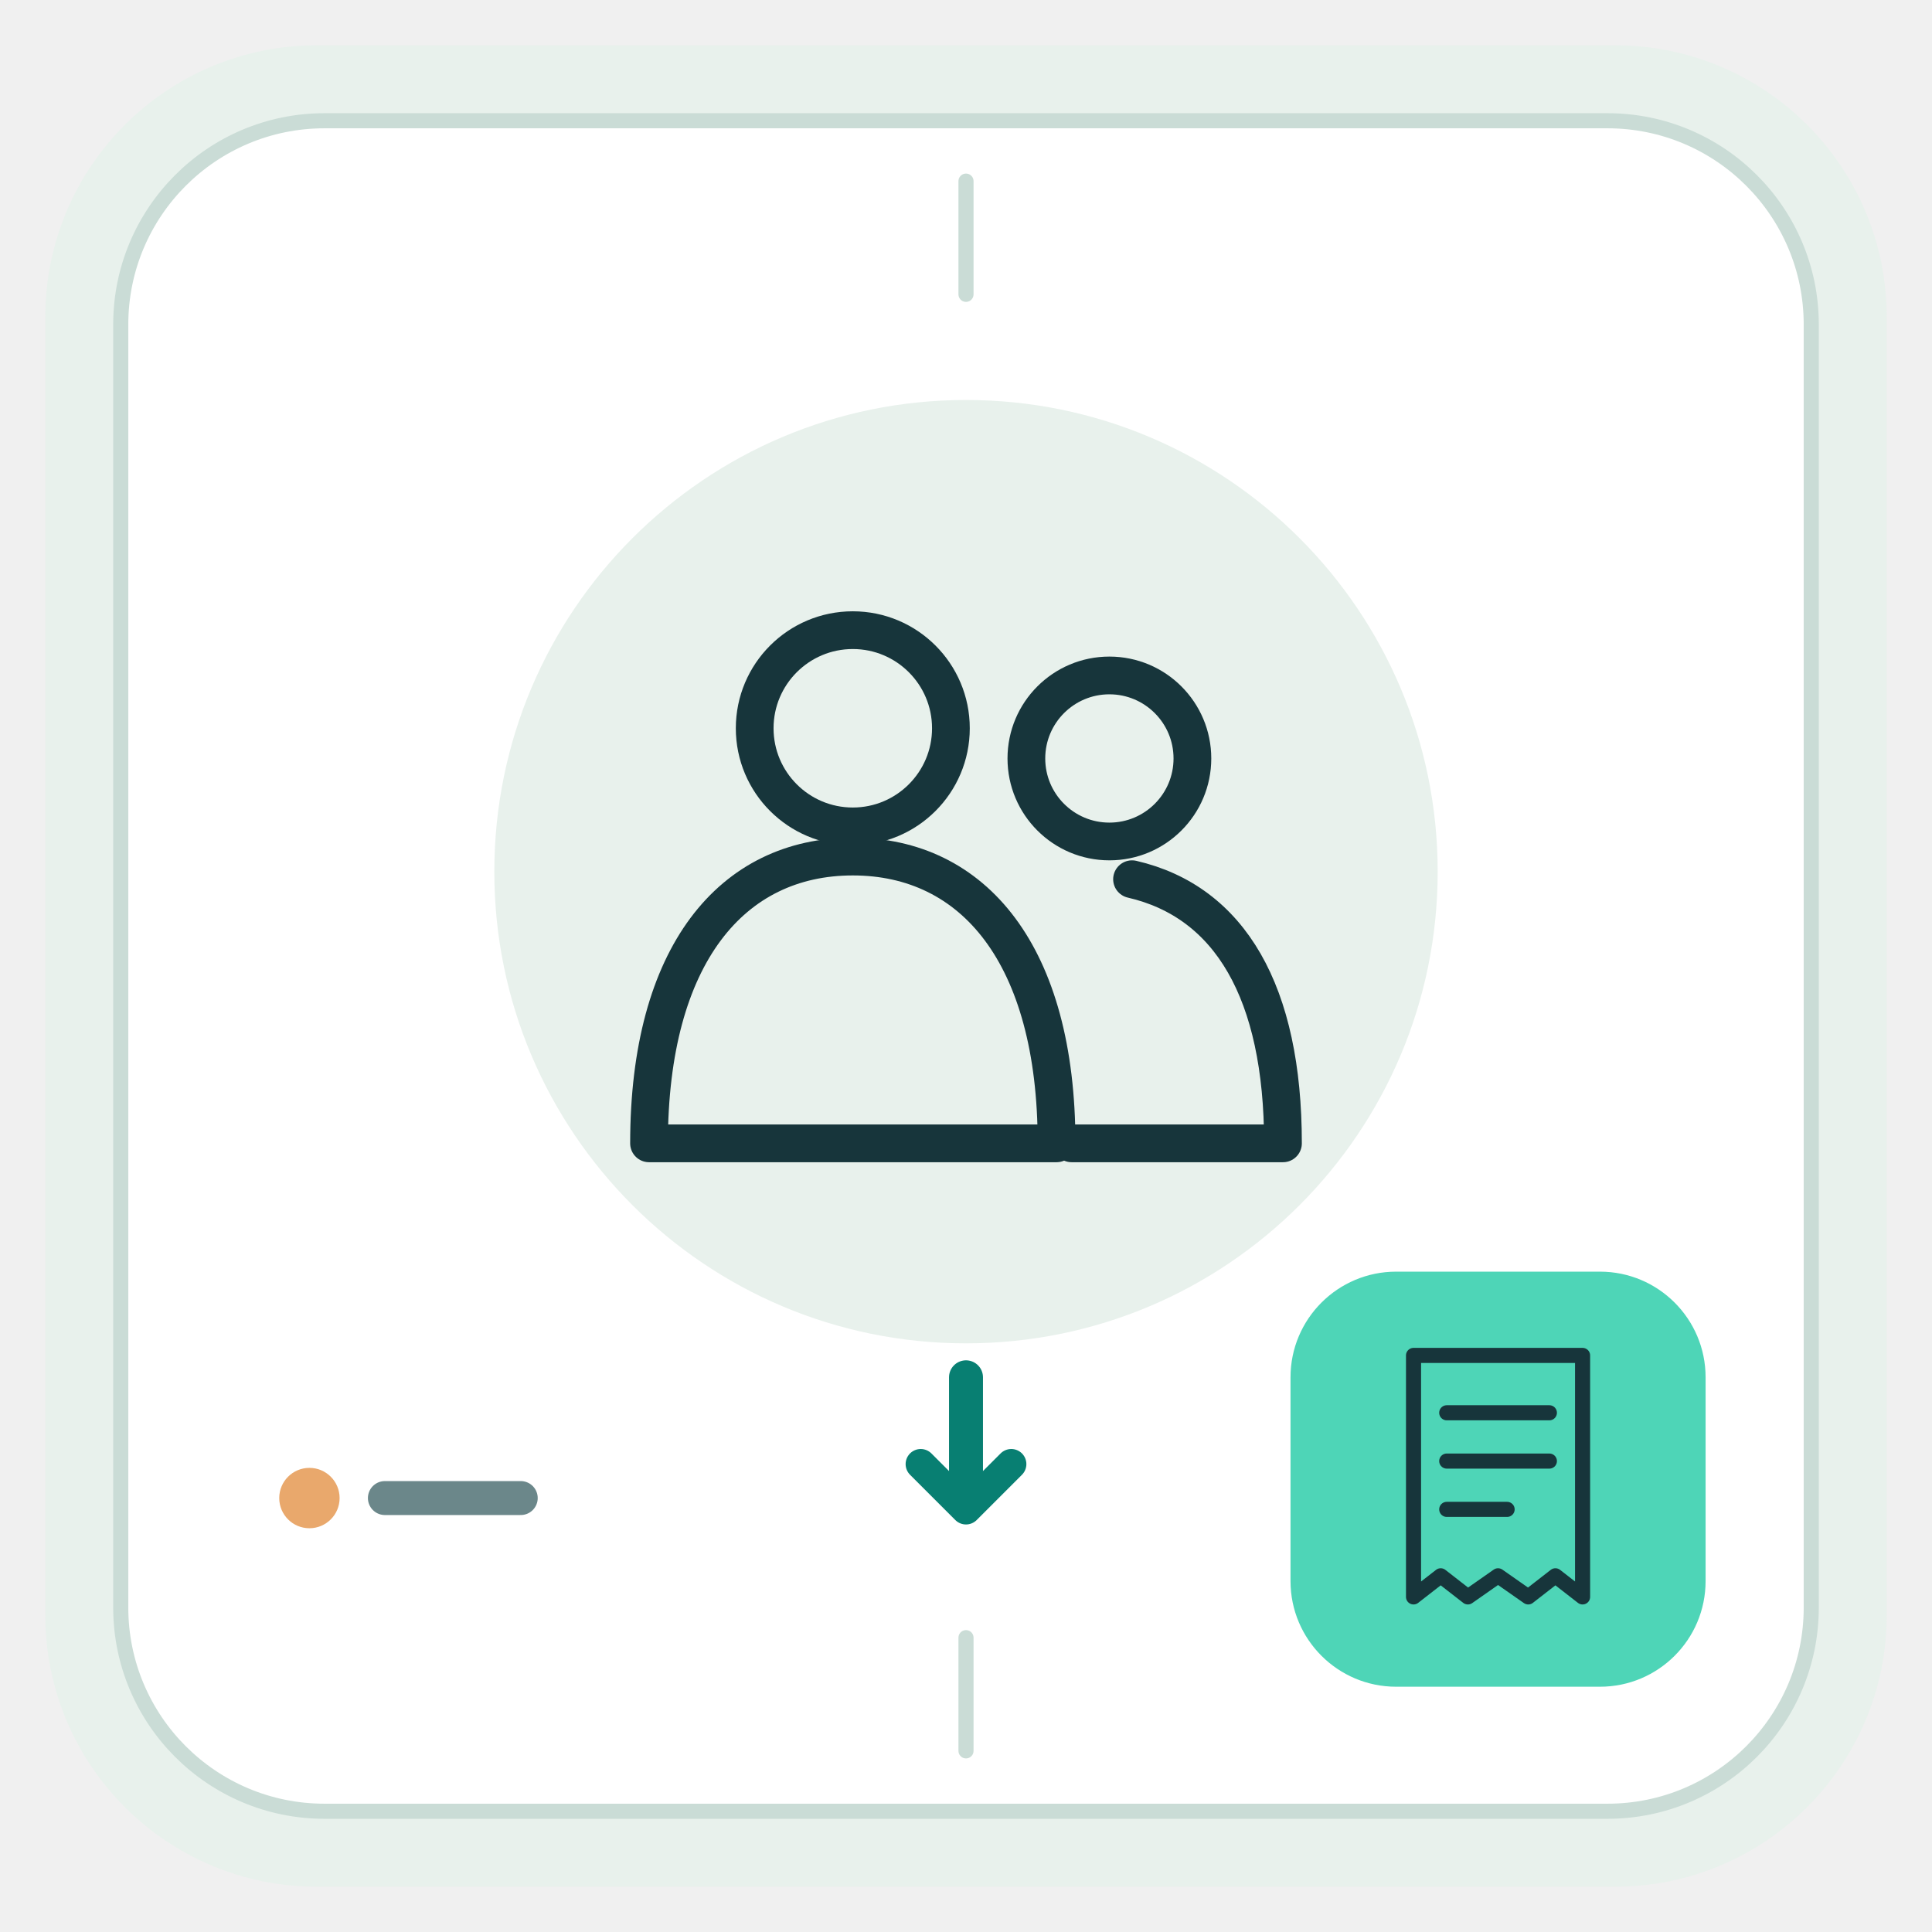
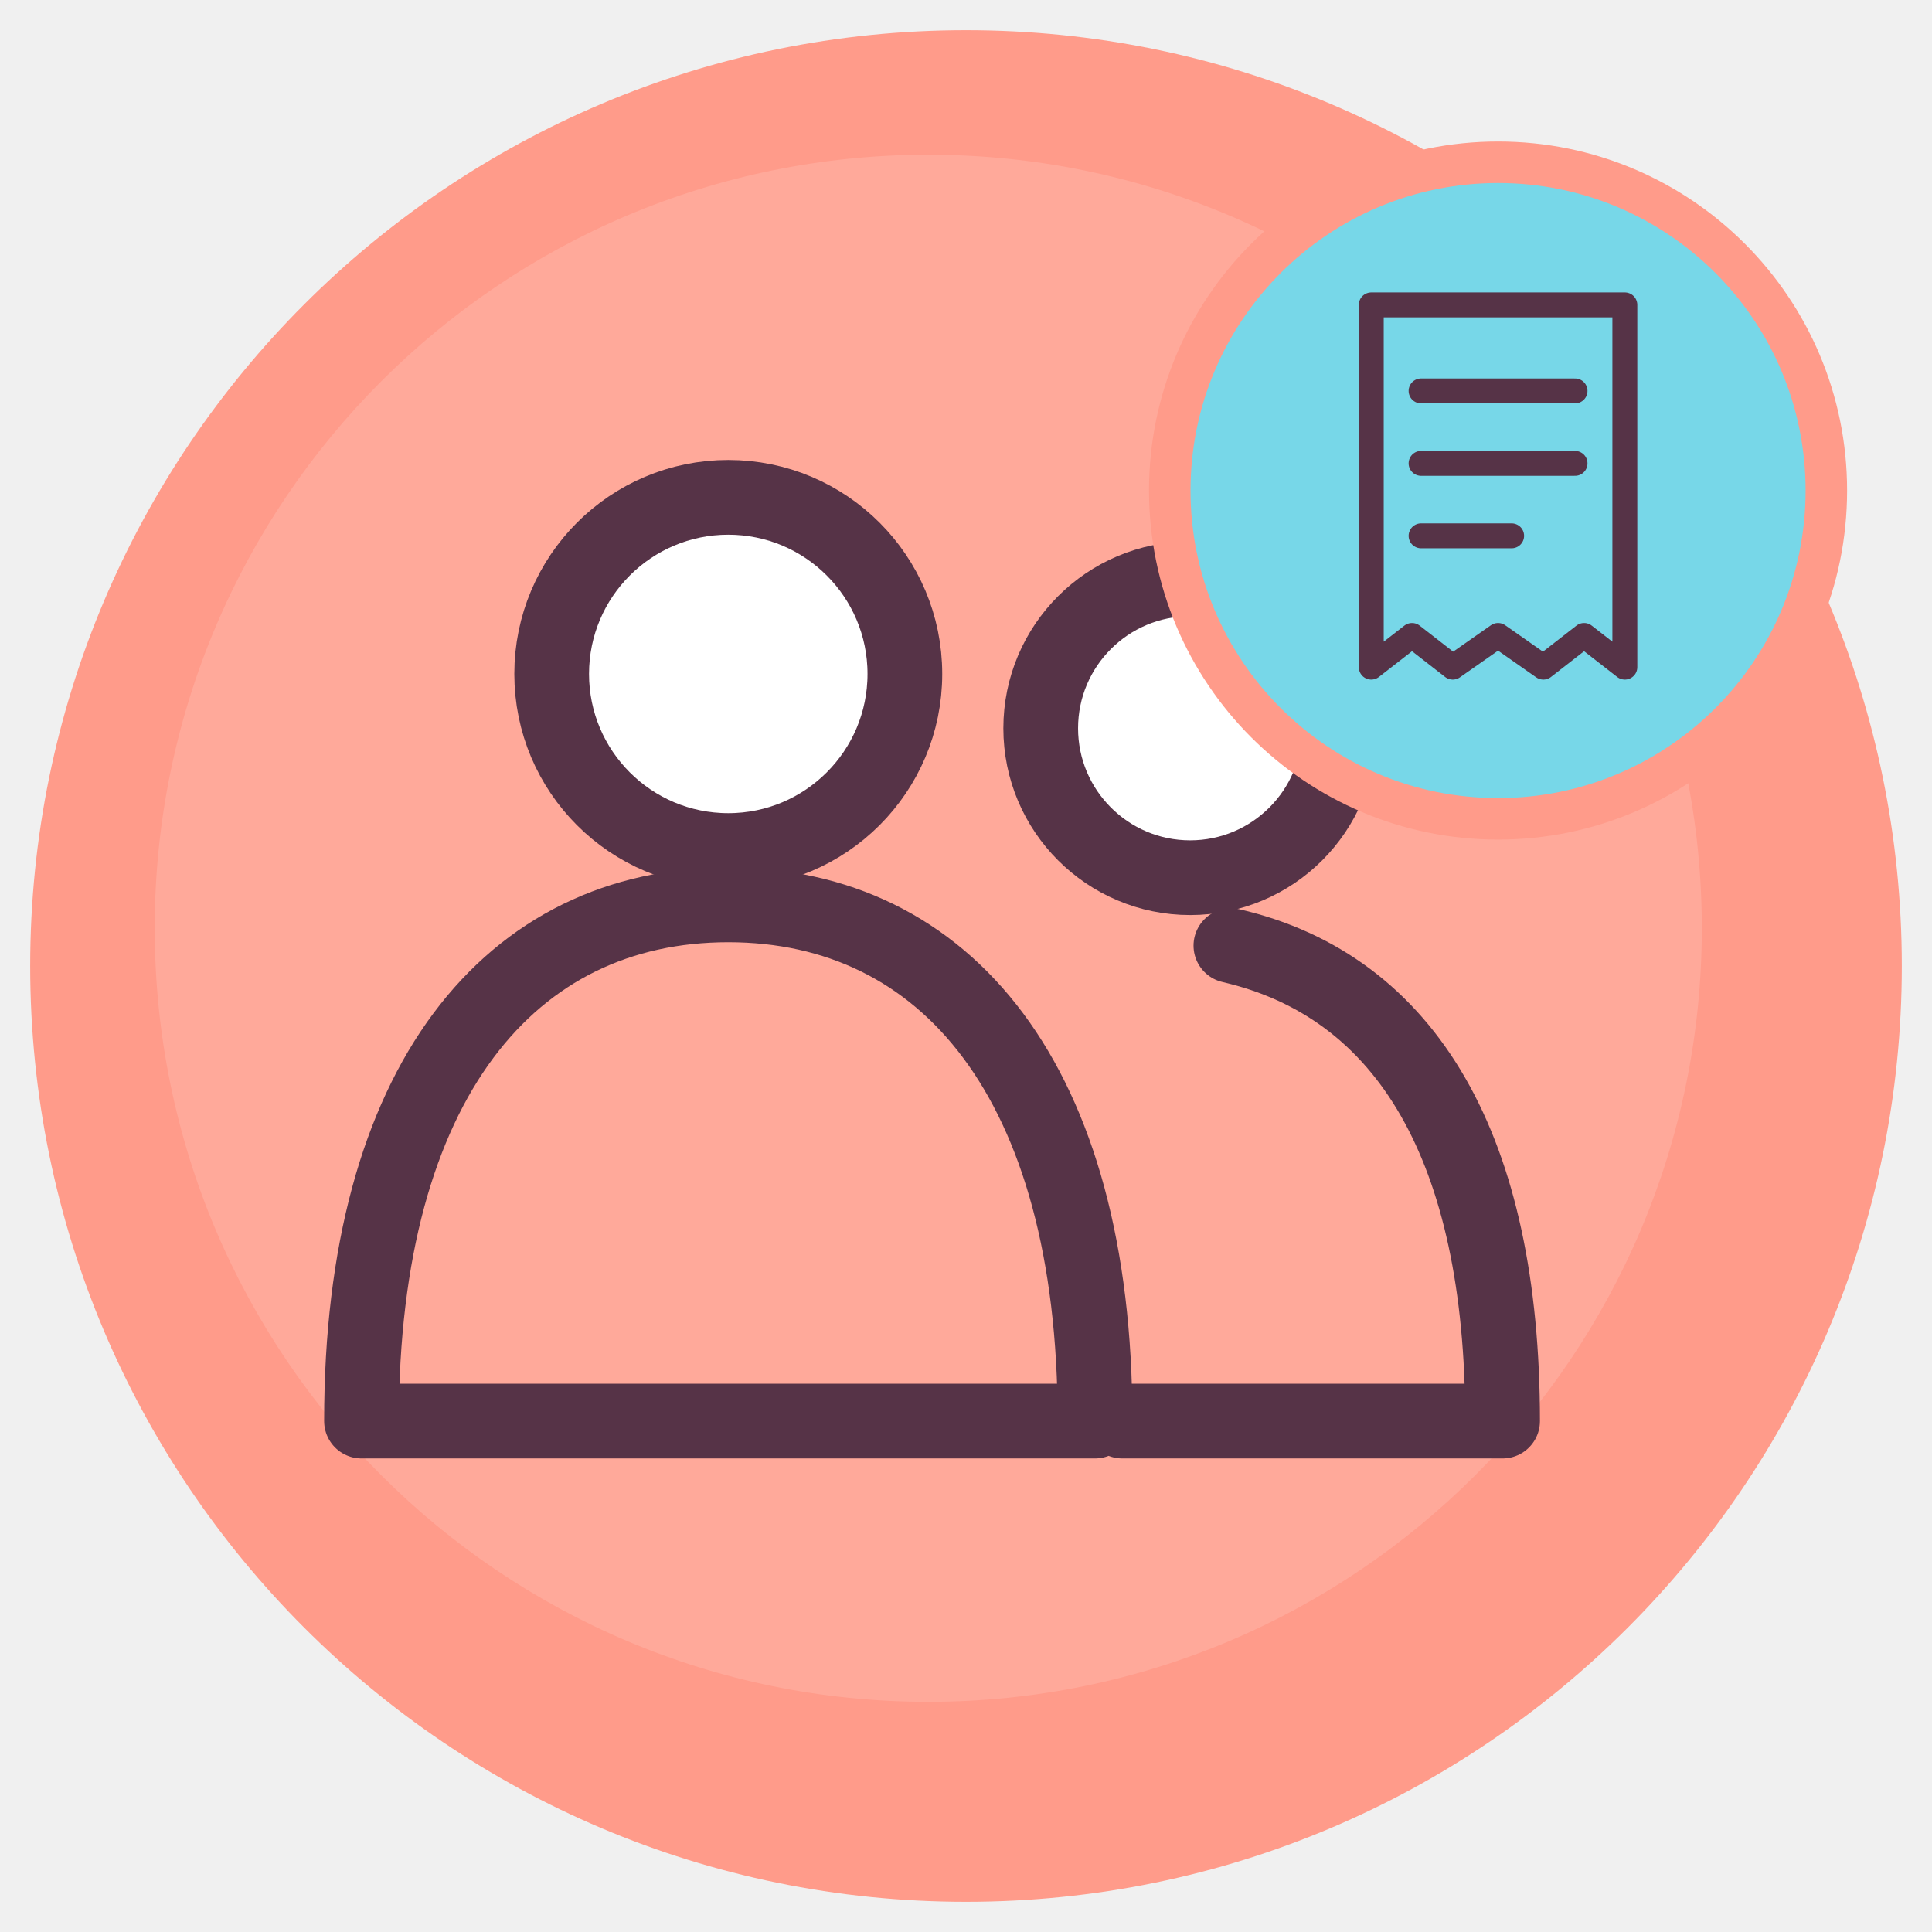
<svg xmlns="http://www.w3.org/2000/svg" viewBox="0 0 512 512" role="img" aria-labelledby="title description">
-   <rect x="12" y="12" width="488" height="488" rx="72" fill="#E8F1EC" />
-   <rect x="32" y="32" width="448" height="448" rx="54" fill="#FFFFFF" stroke="#CADCD6" stroke-width="4" />
-   <path d="M256 48v30M256 434v30" stroke="#CADCD6" stroke-width="4" stroke-linecap="round" />
-   <circle cx="256" cy="231" r="125" fill="#E8F1EC" />
-   <g transform="translate(156 131) scale(2.00)" fill="none" stroke="#17353B" stroke-width="5" stroke-linecap="round" stroke-linejoin="round">
-     <circle cx="35" cy="31" r="13" />
-     <circle cx="69" cy="35" r="11" />
+   <circle cx="256" cy="256" r="248" fill="#FF9B8A" />
+   <circle cx="246" cy="246" r="205" fill="#FFFFFF" opacity=".14" />
+   <g transform="translate(67 67) scale(3.60)" fill="none" stroke="#563347" stroke-width="5.5" stroke-linecap="round" stroke-linejoin="round">
+     <circle fill="#FFFFFF" cx="35" cy="31" r="13" />
+     <circle fill="#FFFFFF" cx="69" cy="35" r="11" />
    <path d="M8 86c0-25 11-38 27-38s27 13 27 38zm56 0h28c0-20-7-32-20-35" />
  </g>
-   <path d="M256 365v34" stroke="#087F72" stroke-width="9" stroke-linecap="round" />
-   <path d="m244 388 12 12 12-12" fill="none" stroke="#087F72" stroke-width="8" stroke-linecap="round" stroke-linejoin="round" />
-   <rect x="342" y="337" width="110" height="110" rx="28" fill="#4ED5B7" />
-   <g transform="translate(357 352) scale(0.80)" fill="none" stroke="#17353B" stroke-width="5" stroke-linecap="round" stroke-linejoin="round">
+   <circle cx="397" cy="130" r="87" fill="#77D7E8" stroke="#FF9B8A" stroke-width="11" />
+   <g transform="translate(337 70) scale(1.20)" fill="none" stroke="#563347" stroke-width="5.5" stroke-linecap="round" stroke-linejoin="round">
    <path d="M22 9h56v80l-9-7-9 7-10-7-10 7-9-7-9 7zM33 28h34M33 44h34M33 60h20" />
  </g>
-   <circle cx="82" cy="397" r="8" fill="#E9A86C" />
-   <path d="M102 397h36" stroke="#6B878A" stroke-width="9" stroke-linecap="round" />
</svg>
